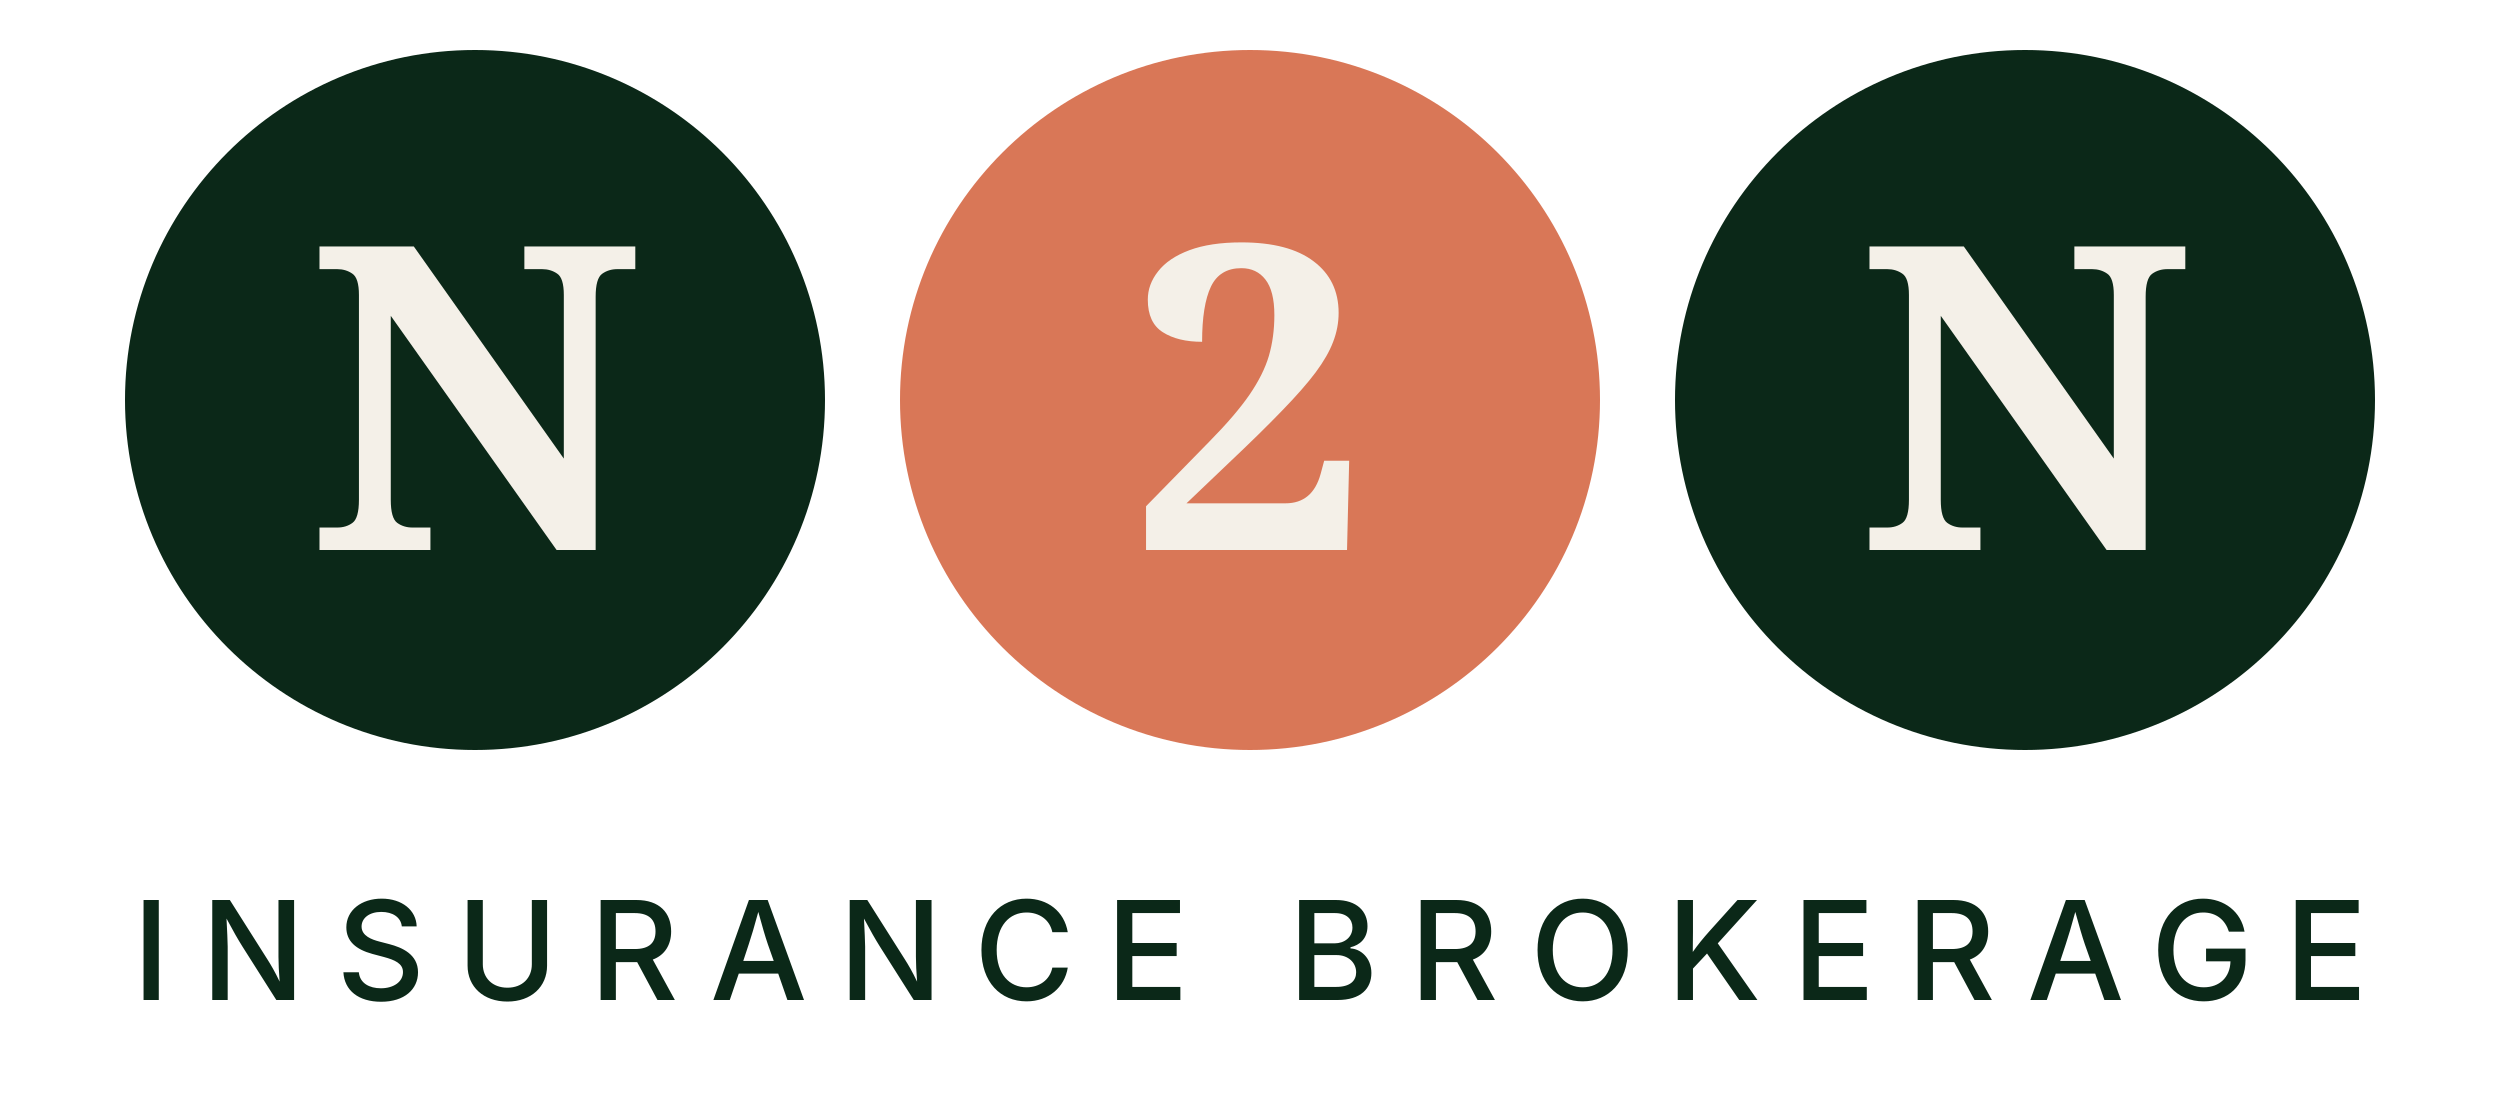
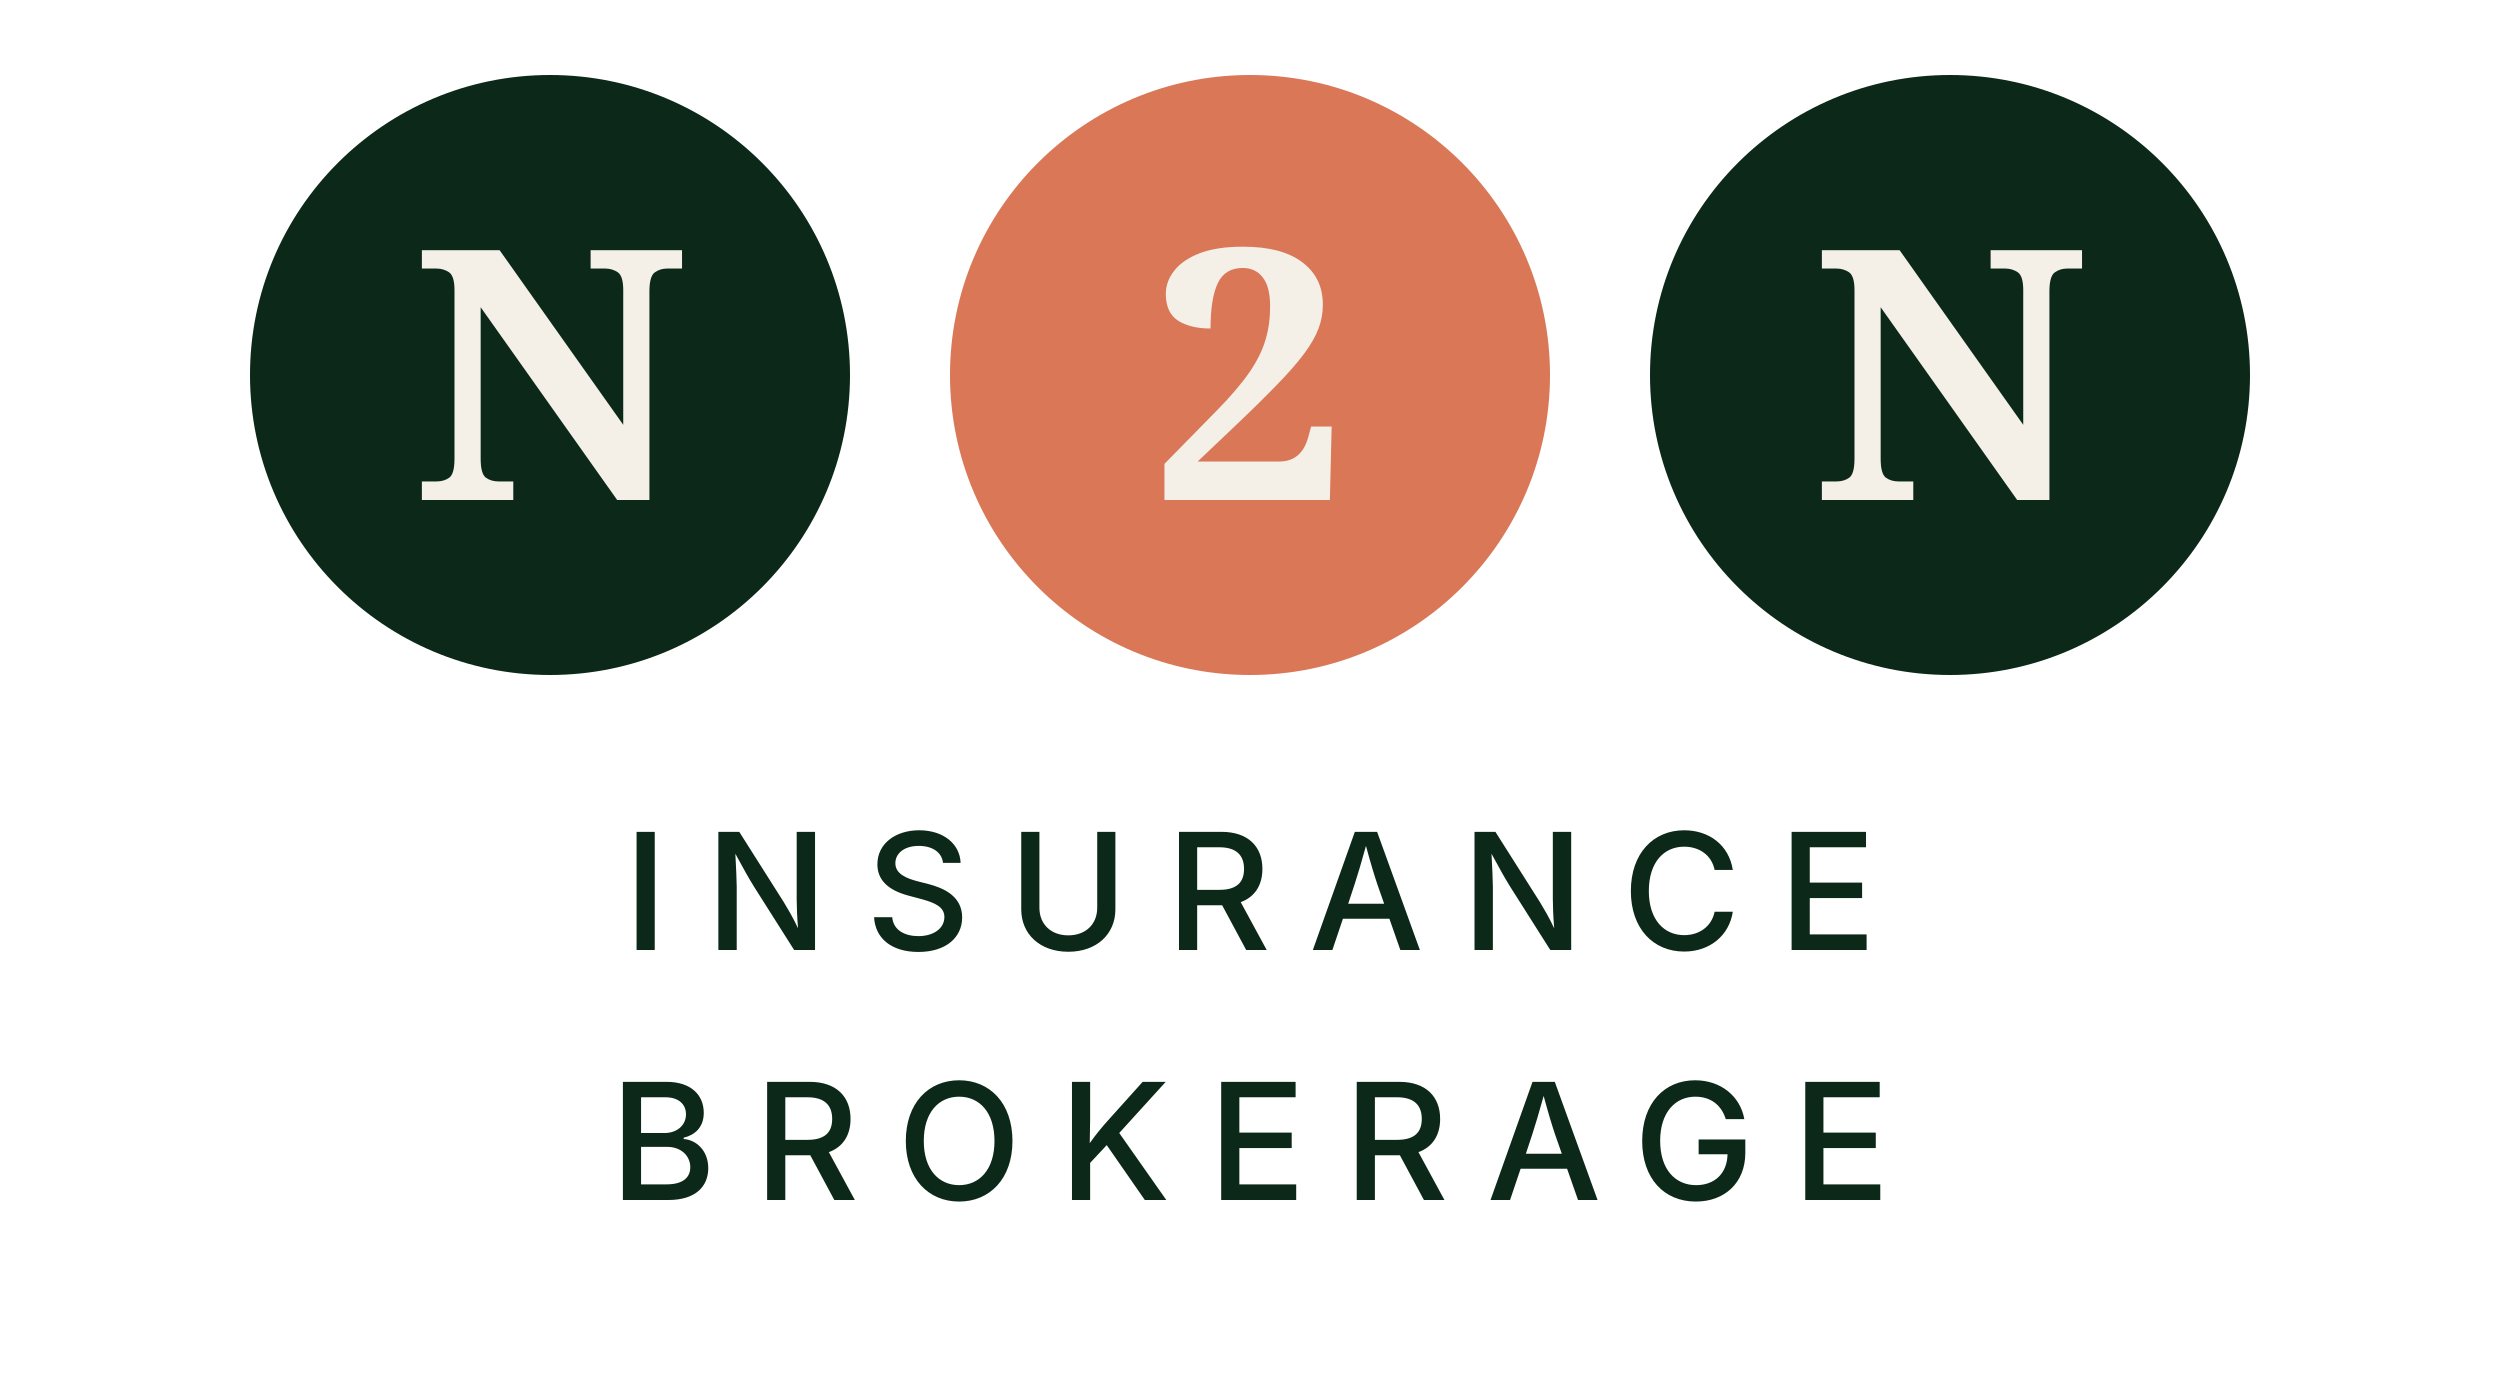
- <svg xmlns="http://www.w3.org/2000/svg" viewBox="0 0 200 88" role="img" aria-label="N2N Insurance Brokerage">
-   <circle cx="38" cy="32" r="28" fill="#0B2818" />
-   <circle cx="100" cy="32" r="28" fill="#D97757" />
-   <circle cx="162" cy="32" r="28" fill="#0B2818" />
-   <text x="38" y="44" text-anchor="middle" font-family="'Fraunces','Noto Serif KR',Georgia,serif" font-size="34" font-weight="600" letter-spacing="-1" fill="#F4F0E8">N</text>
-   <text x="100" y="44" text-anchor="middle" font-family="'Fraunces','Noto Serif KR',Georgia,serif" font-size="34" font-weight="600" fill="#F4F0E8">2</text>
-   <text x="162" y="44" text-anchor="middle" font-family="'Fraunces','Noto Serif KR',Georgia,serif" font-size="34" font-weight="600" letter-spacing="-1" fill="#F4F0E8">N</text>
-   <text x="100" y="80" text-anchor="middle" font-family="'Inter','Helvetica Neue',system-ui,sans-serif" font-size="11" font-weight="500" letter-spacing="2.5" fill="#0B2818">INSURANCE BROKERAGE</text>
+ <svg xmlns="http://www.w3.org/2000/svg" viewBox="0 0 200 110" role="img" aria-label="N2N Insurance Brokerage">
+   <circle cx="44" cy="30" r="24" fill="#0B2818" />
+   <circle cx="100" cy="30" r="24" fill="#D97757" />
+   <circle cx="156" cy="30" r="24" fill="#0B2818" />
+   <text x="44" y="40" text-anchor="middle" font-family="'Fraunces','Noto Serif KR',Georgia,serif" font-size="28" font-weight="600" letter-spacing="-1" fill="#F4F0E8">N</text>
+   <text x="100" y="40" text-anchor="middle" font-family="'Fraunces','Noto Serif KR',Georgia,serif" font-size="28" font-weight="600" fill="#F4F0E8">2</text>
+   <text x="156" y="40" text-anchor="middle" font-family="'Fraunces','Noto Serif KR',Georgia,serif" font-size="28" font-weight="600" letter-spacing="-1" fill="#F4F0E8">N</text>
+   <text x="100" y="76" text-anchor="middle" font-family="'Inter','Helvetica Neue',system-ui,sans-serif" font-size="13" font-weight="500" letter-spacing="3" fill="#0B2818">INSURANCE</text>
+   <text x="100" y="96" text-anchor="middle" font-family="'Inter','Helvetica Neue',system-ui,sans-serif" font-size="13" font-weight="500" letter-spacing="3" fill="#0B2818">BROKERAGE</text>
</svg>
